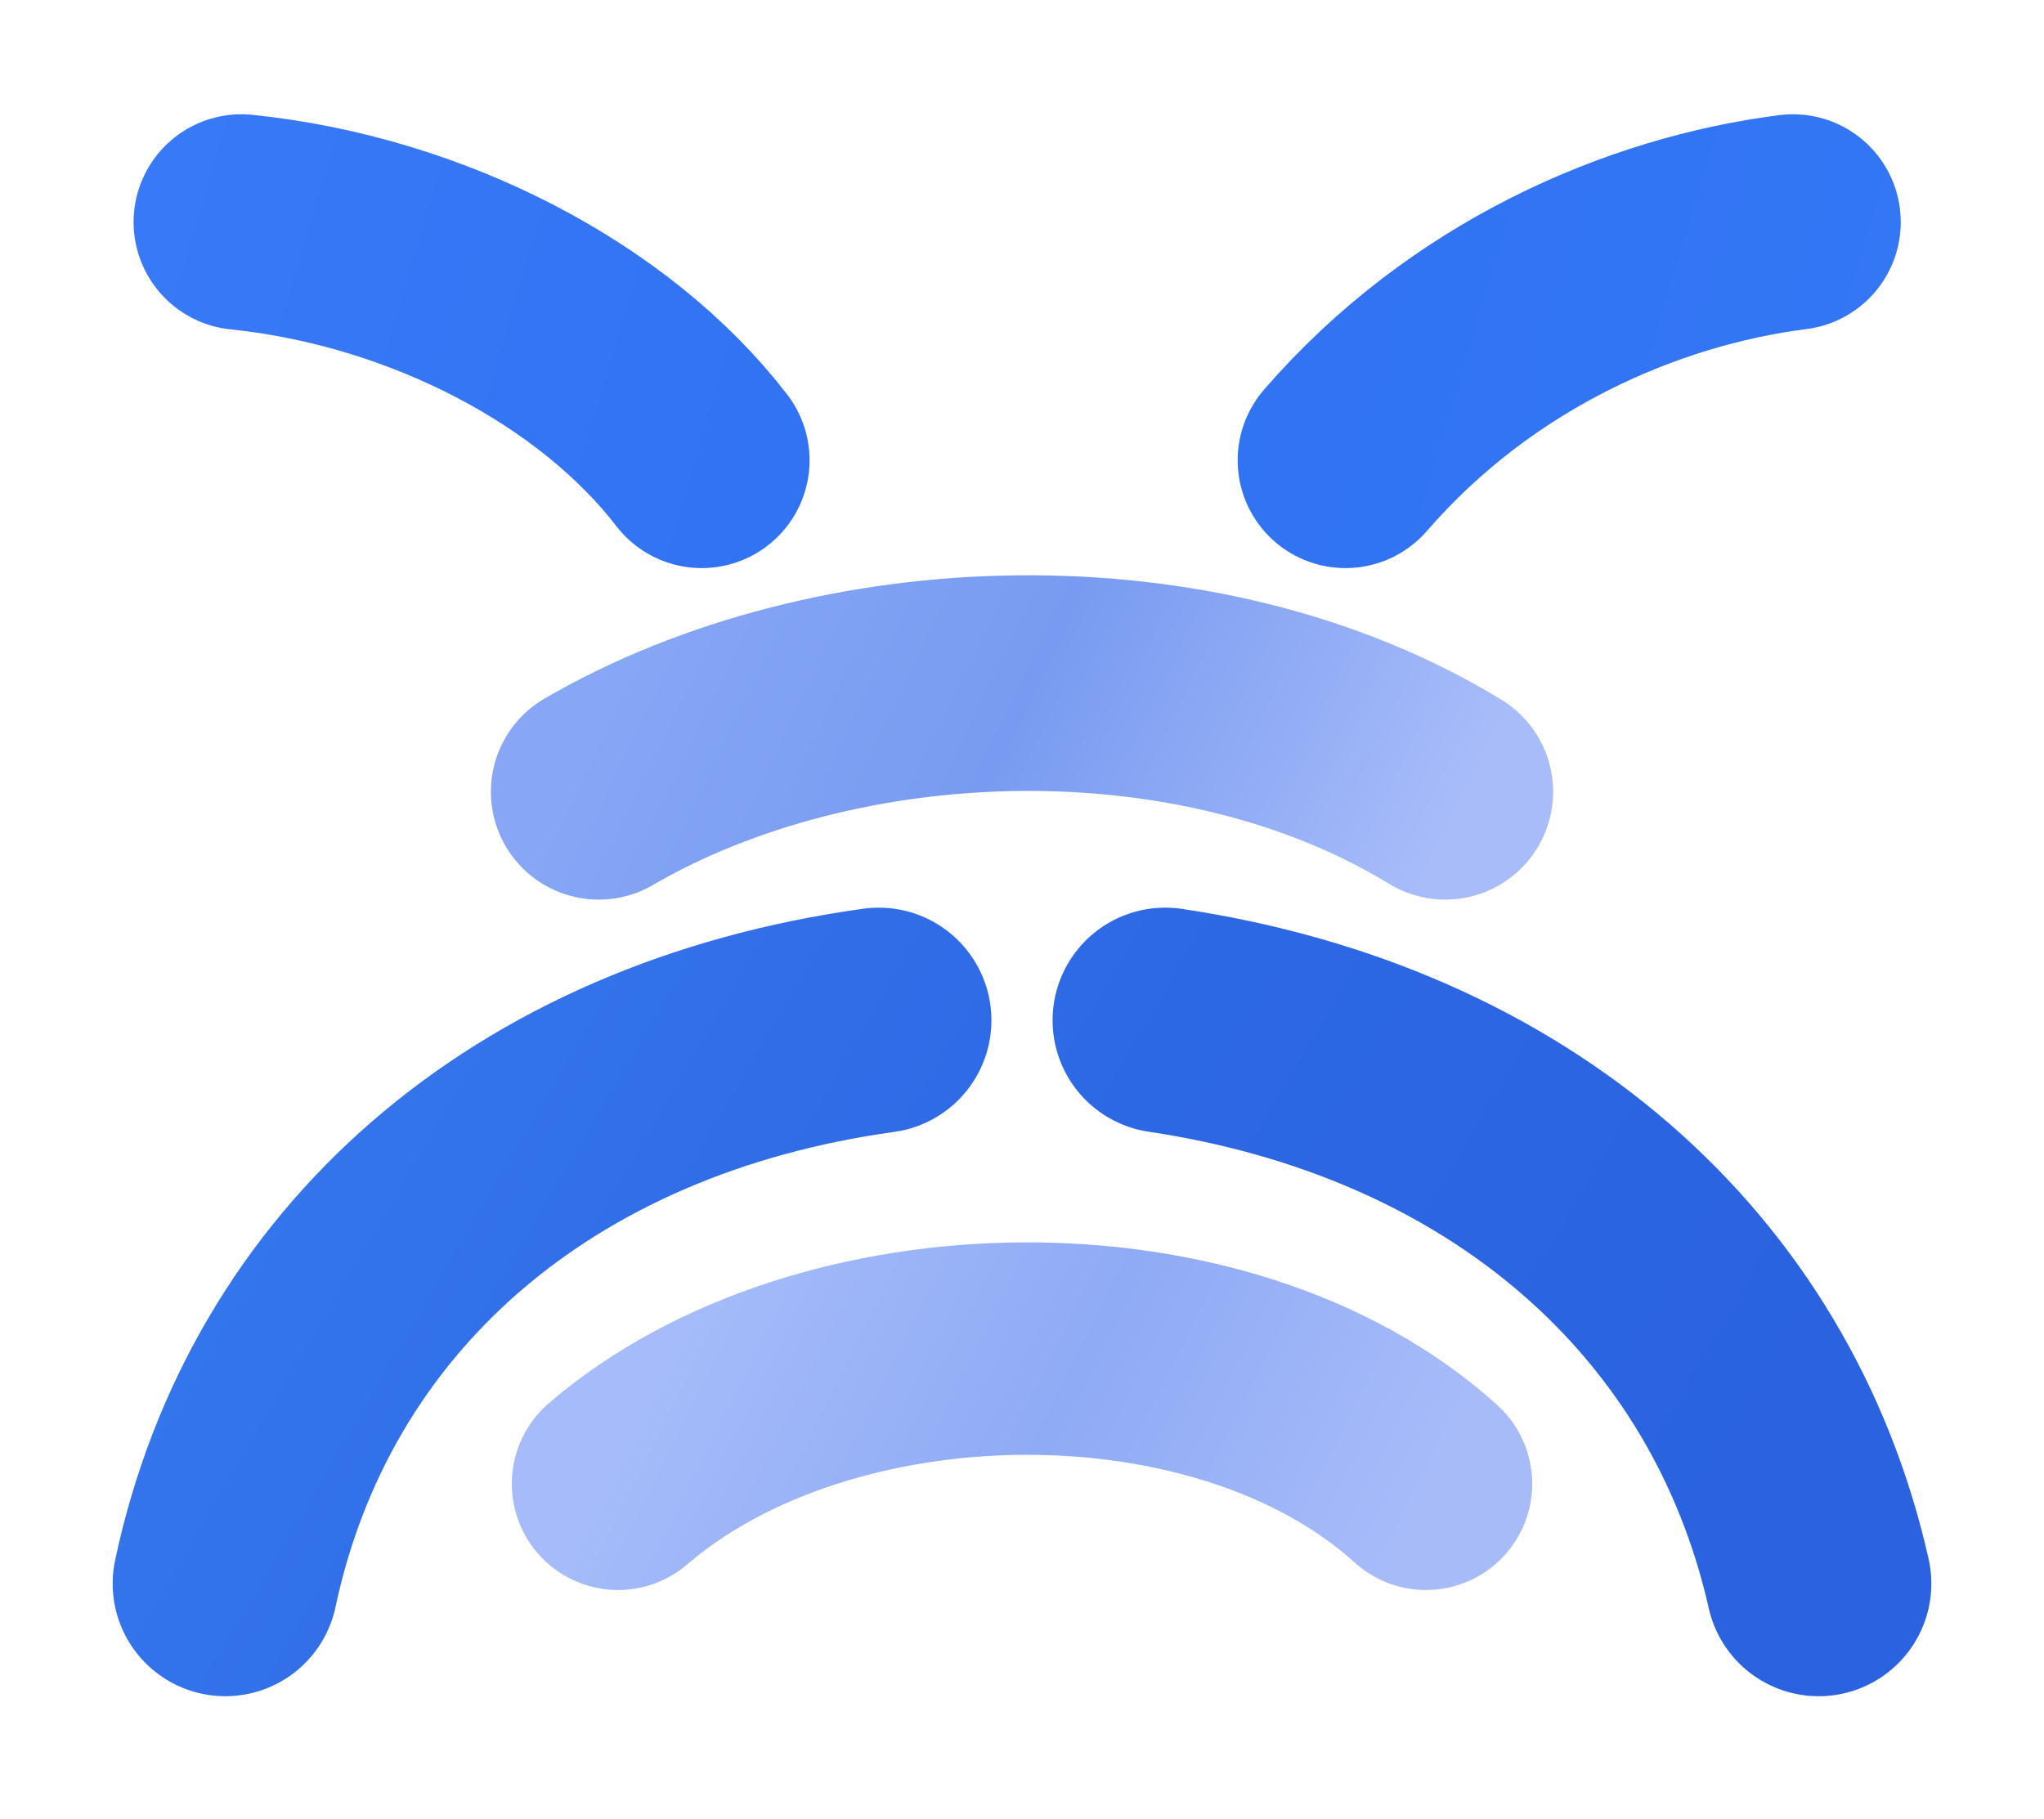
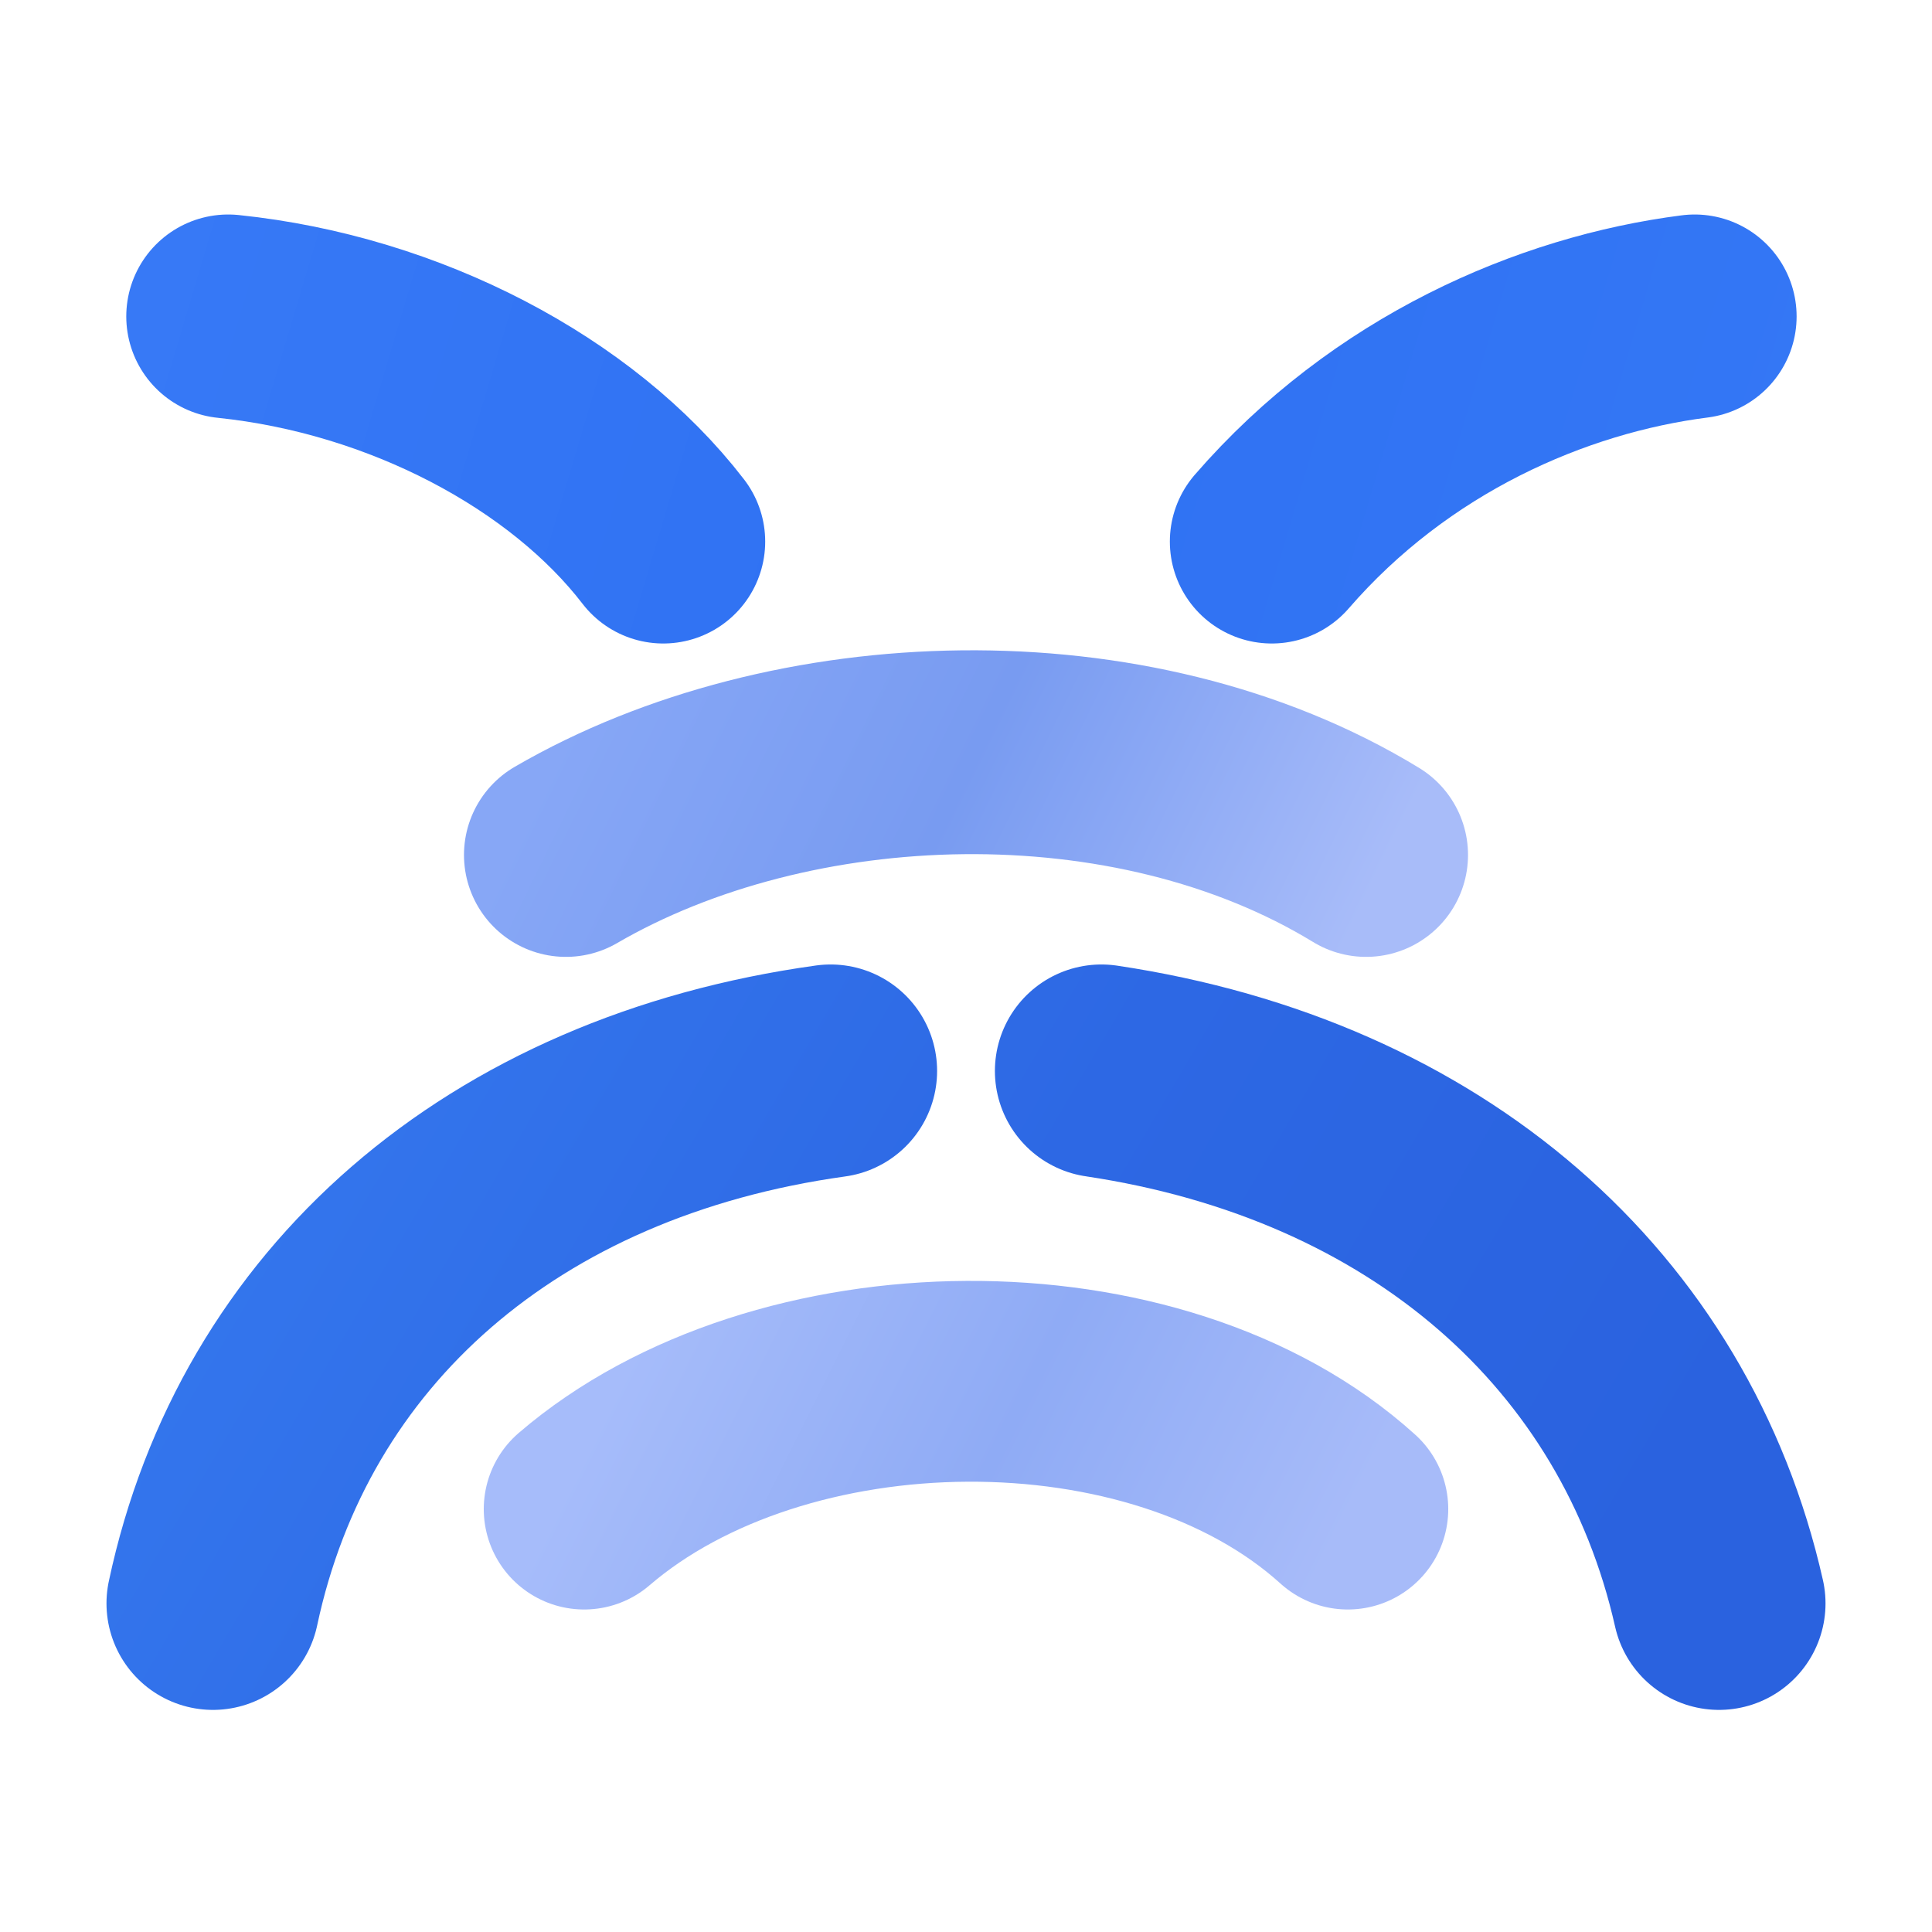
- <svg xmlns="http://www.w3.org/2000/svg" viewBox="310 295 635 565" fill="none">
+ <svg xmlns="http://www.w3.org/2000/svg" width="96" height="96" viewBox="310 260 635 635" fill="none">
  <defs>
    <linearGradient id="u" x1="365" y1="325" x2="885" y2="480" gradientUnits="userSpaceOnUse">
      <stop stop-color="#3779F6" />
      <stop offset=".5" stop-color="#2F71F2" />
      <stop offset="1" stop-color="#3477F5" />
    </linearGradient>
    <linearGradient id="m" x1="510" y1="470" x2="745" y2="585" gradientUnits="userSpaceOnUse">
      <stop stop-color="#87A7F6" />
      <stop offset=".48" stop-color="#789BF1" />
      <stop offset="1" stop-color="#A8BCF9" />
    </linearGradient>
    <linearGradient id="l" x1="420" y1="590" x2="820" y2="825" gradientUnits="userSpaceOnUse">
      <stop stop-color="#3476ED" />
      <stop offset=".5" stop-color="#2D68E4" />
      <stop offset="1" stop-color="#2A62DF" />
    </linearGradient>
    <linearGradient id="i" x1="525" y1="690" x2="735" y2="795" gradientUnits="userSpaceOnUse">
      <stop stop-color="#A6BCFA" />
      <stop offset=".52" stop-color="#8FABF5" />
      <stop offset="1" stop-color="#A7BBF9" />
    </linearGradient>
  </defs>
  <g stroke-linecap="round" stroke-linejoin="round">
    <path d="M385 364C443 370 498 399 528 438" stroke="url(#u)" stroke-width="67" />
    <path d="M728 438C767 393 820 370 867 364" stroke="url(#u)" stroke-width="67" />
    <path d="M496 541C570 498 682 494 759 541" stroke="url(#m)" stroke-width="67" />
    <path d="M380 787C400 693 475 627 583 612" stroke="url(#l)" stroke-width="70" />
    <path d="M672 612C779 628 854 694 875 787" stroke="url(#l)" stroke-width="70" />
    <path d="M502 756C566 701 690 699 753 756" stroke="url(#i)" stroke-width="66" />
  </g>
</svg>
